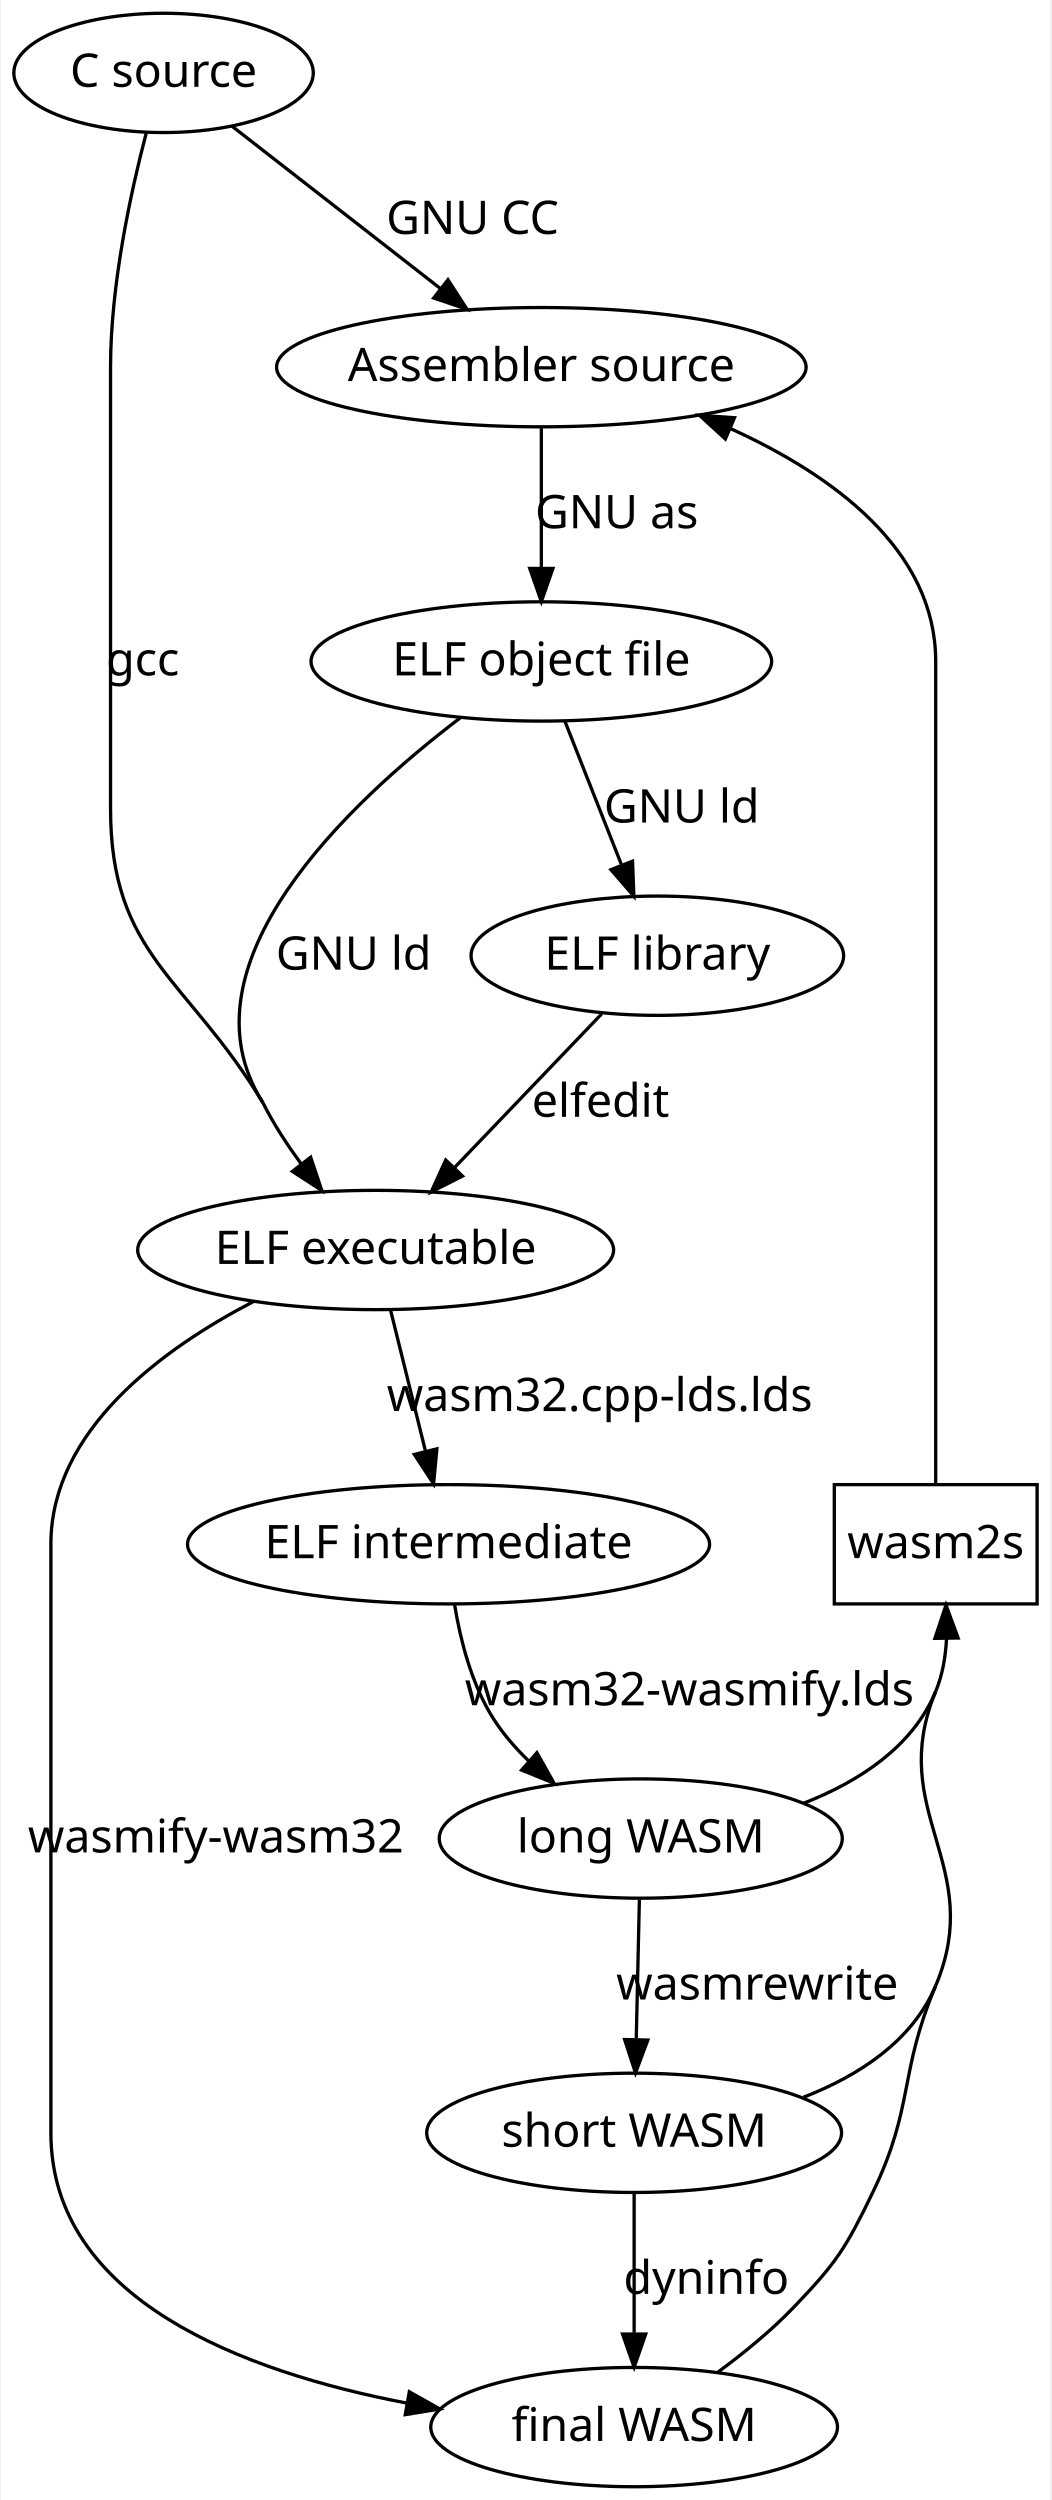
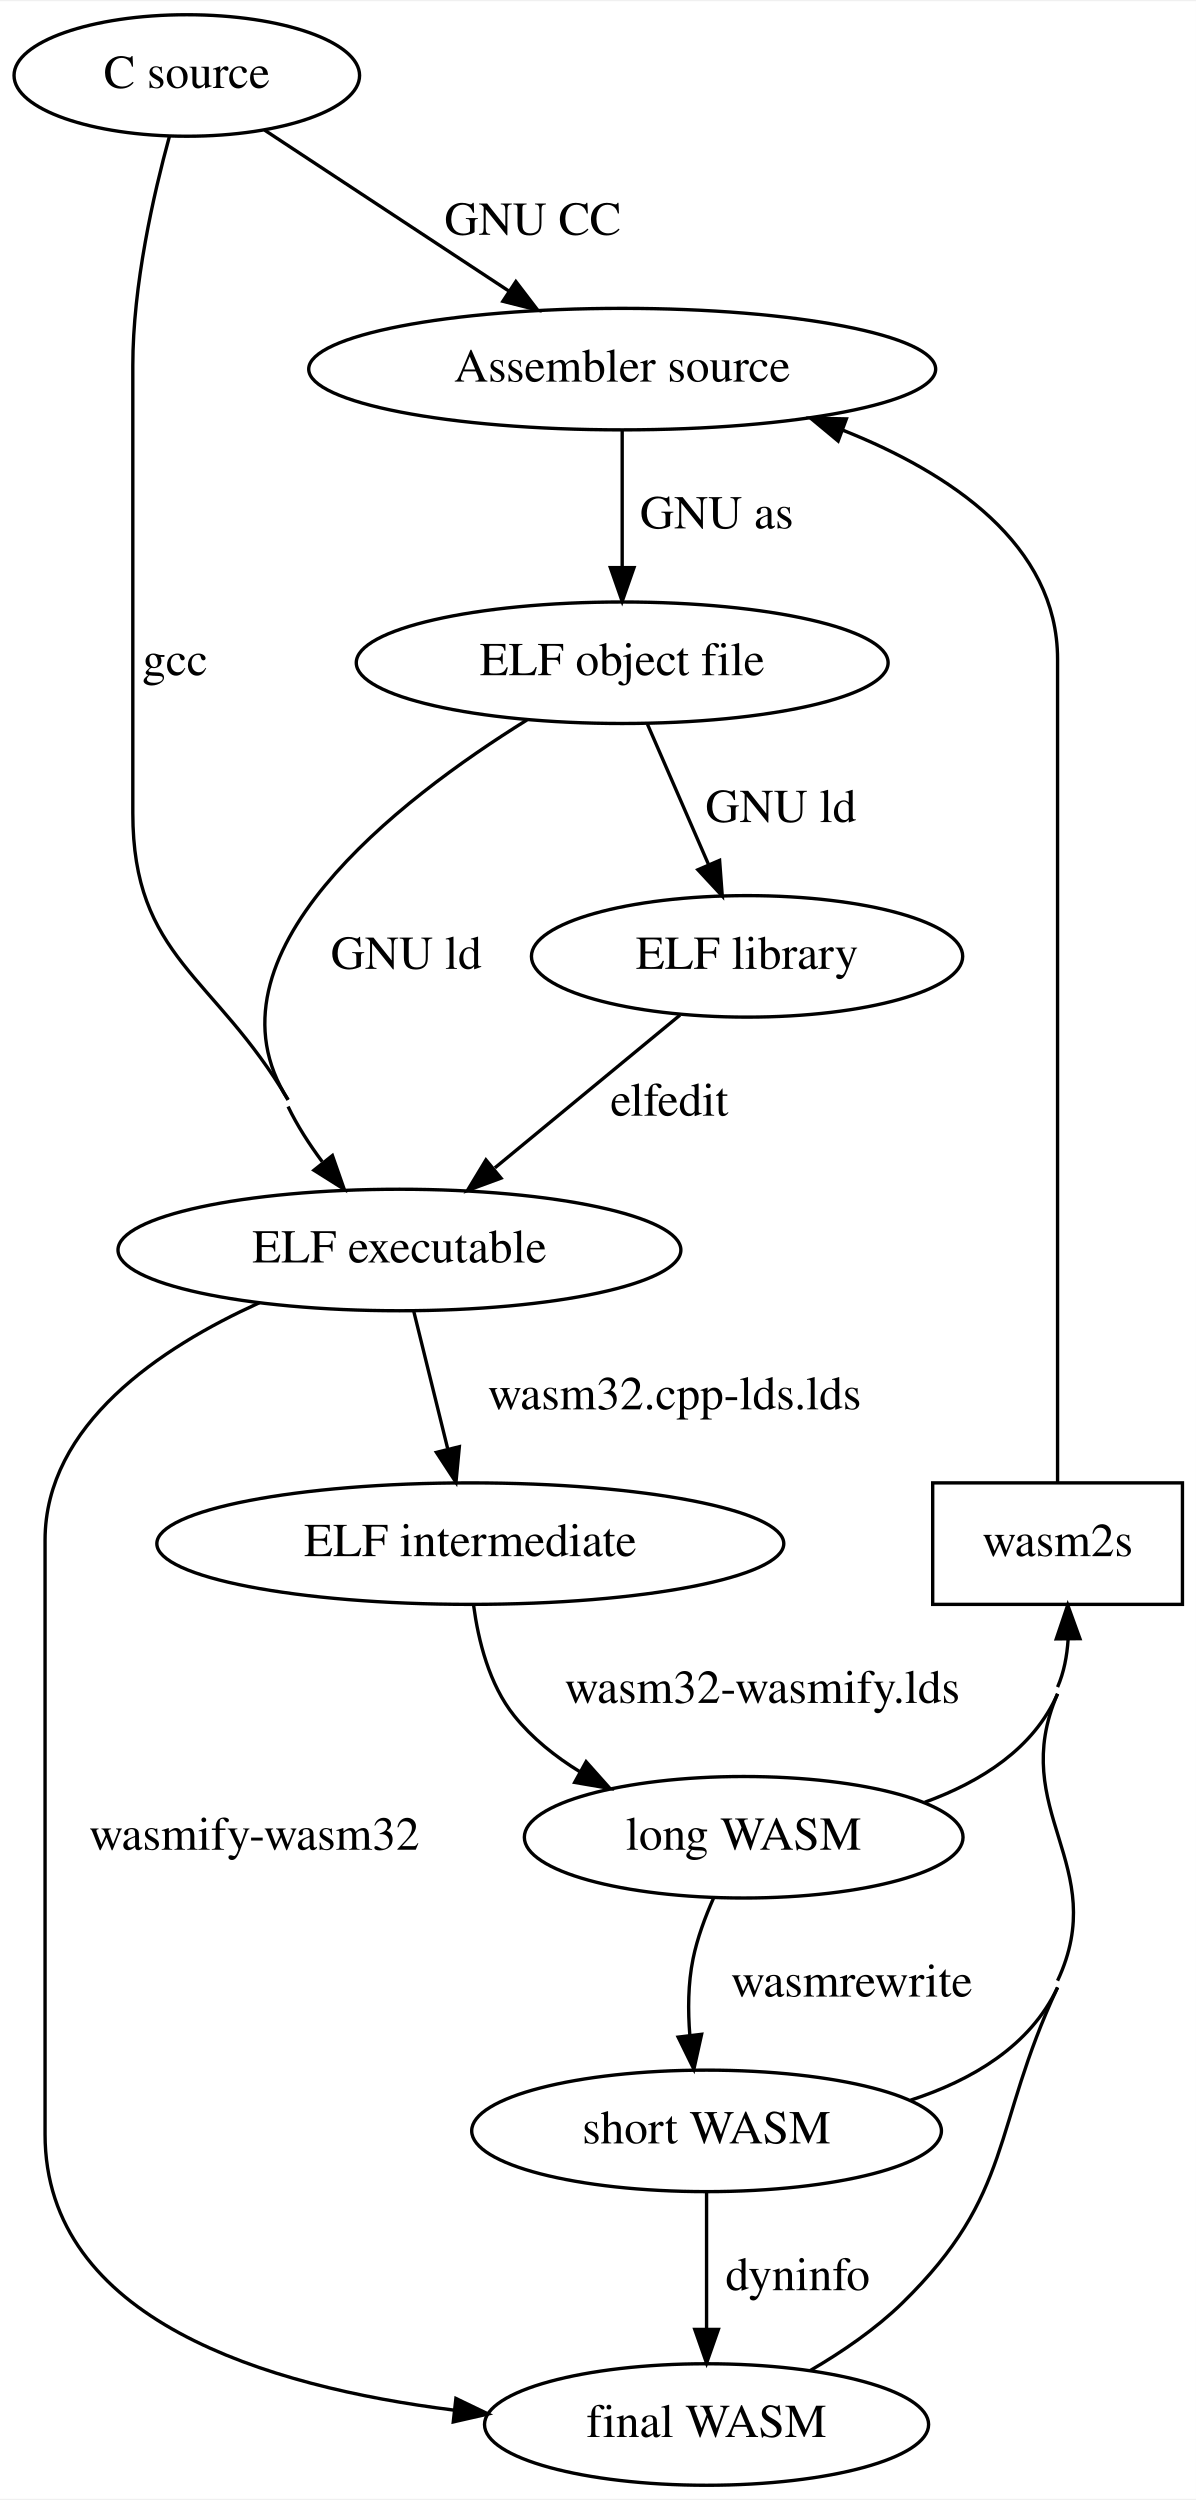
- <svg xmlns="http://www.w3.org/2000/svg" xmlns:xlink="http://www.w3.org/1999/xlink" width="317pt" height="754pt" viewBox="0.00 0.00 316.64 754.40">
-   <g id="graph0" class="graph" transform="scale(1 1) rotate(0) translate(4 750.4)">
-     <polygon fill="#ffffff" stroke="transparent" points="-4,4 -4,-750.4 312.642,-750.4 312.642,4 -4,4" />
+ <svg xmlns="http://www.w3.org/2000/svg" xmlns:xlink="http://www.w3.org/1999/xlink" width="354pt" height="740pt" viewBox="0.00 0.00 354.35 740.00">
+   <g id="graph0" class="graph" transform="scale(1 1) rotate(0) translate(4 736)">
+     <polygon fill="white" stroke="transparent" points="-4,4 -4,-736 350.35,-736 350.35,4 -4,4" />
    <g id="node1" class="node">
-       <ellipse fill="none" stroke="#000000" cx="45.092" cy="-728.4" rx="45.184" ry="18" />
-       <text text-anchor="middle" x="45.092" y="-724.2" font-family="Times-Roman" font-size="14.00" fill="#000000">C source</text>
+       <ellipse fill="none" stroke="black" cx="51.35" cy="-714" rx="51.19" ry="18" />
+       <text text-anchor="middle" x="51.35" y="-710.3" font-family="Times,serif" font-size="14.00">C source</text>
    </g>
    <g id="node2" class="node">
-       <ellipse fill="none" stroke="#000000" cx="109.092" cy="-373.2" rx="71.809" ry="18" />
-       <text text-anchor="middle" x="109.092" y="-369" font-family="Times-Roman" font-size="14.00" fill="#000000">ELF executable</text>
+       <ellipse fill="none" stroke="black" cx="114.35" cy="-366" rx="83.39" ry="18" />
+       <text text-anchor="middle" x="114.35" y="-362.3" font-family="Times,serif" font-size="14.00">ELF executable</text>
    </g>
    <g id="edge1" class="edge">
      <g id="a_edge1">
        <a xlink:href="https://github.com/pipcet/asmjs/blob/everything/wasm32.org#GCC" xlink:title="gcc">
-           <path fill="none" stroke="#000000" d="M39.853,-710.205C35.186,-692.375 29.092,-664.351 29.092,-639.6 29.092,-639.6 29.092,-639.6 29.092,-506.4 29.092,-461.952 52.124,-455.654 75.092,-417.6" />
-           <path fill="none" stroke="#000000" d="M75.092,-417.6C78.244,-411.3 82.341,-405.004 86.594,-399.216" />
-           <polygon fill="#000000" stroke="#000000" points="89.481,-401.205 92.845,-391.159 83.95,-396.915 89.481,-401.205" />
+           <path fill="none" stroke="black" d="M46.19,-695.92C41.52,-678.88 35.35,-651.88 35.35,-628 35.35,-628 35.35,-628 35.35,-495.5 35.35,-452.54 59.62,-447.55 81.35,-410.5" />
+           <path fill="none" stroke="black" d="M81.35,-408.5C84.05,-402.87 87.65,-397.3 91.47,-392.17" />
+           <polygon fill="black" stroke="black" points="94.49,-393.99 97.99,-383.99 89.02,-389.63 94.49,-393.99" />
        </a>
      </g>
      <g id="a_edge1-label">
        <a xlink:href="https://github.com/pipcet/asmjs/blob/everything/wasm32.org#GCC" xlink:title="gcc">
-           <text text-anchor="middle" x="38.806" y="-546.6" font-family="Times-Roman" font-size="14.00" fill="#000000">gcc</text>
+           <text text-anchor="middle" x="47.85" y="-536.3" font-family="Times,serif" font-size="14.00">gcc</text>
        </a>
      </g>
    </g>
    <g id="node4" class="node">
-       <ellipse fill="none" stroke="#000000" cx="159.092" cy="-639.6" rx="79.893" ry="18" />
-       <text text-anchor="middle" x="159.092" y="-635.4" font-family="Times-Roman" font-size="14.00" fill="#000000">Assembler source</text>
+       <ellipse fill="none" stroke="black" cx="180.35" cy="-627" rx="92.88" ry="18" />
+       <text text-anchor="middle" x="180.35" y="-623.3" font-family="Times,serif" font-size="14.00">Assembler source</text>
    </g>
    <g id="edge3" class="edge">
      <g id="a_edge3">
        <a xlink:href="https://github.com/pipcet/asmjs/blob/everything/wasm32.org#cc1" xlink:title="GNU CC">
-           <path fill="none" stroke="#000000" d="M65.736,-712.319C83.253,-698.674 108.631,-678.906 128.507,-663.424" />
-           <polygon fill="#000000" stroke="#000000" points="130.911,-665.987 136.65,-657.081 126.61,-660.465 130.911,-665.987" />
+           <path fill="none" stroke="black" d="M74.41,-697.8C94.59,-684.51 124.15,-665.03 146.92,-650.03" />
+           <polygon fill="black" stroke="black" points="148.85,-652.94 155.28,-644.52 145,-647.1 148.85,-652.94" />
        </a>
      </g>
      <g id="a_edge3-label">
        <a xlink:href="https://github.com/pipcet/asmjs/blob/everything/wasm32.org#cc1" xlink:title="GNU CC">
-           <text text-anchor="middle" x="138.338" y="-679.8" font-family="Times-Roman" font-size="14.00" fill="#000000">GNU CC</text>
+           <text text-anchor="middle" x="153.85" y="-666.8" font-family="Times,serif" font-size="14.00">GNU CC</text>
        </a>
      </g>
    </g>
    <g id="node3" class="node">
-       <ellipse fill="none" stroke="#000000" cx="187.092" cy="-18" rx="61.374" ry="18" />
-       <text text-anchor="middle" x="187.092" y="-13.8" font-family="Times-Roman" font-size="14.00" fill="#000000">final WASM</text>
+       <ellipse fill="none" stroke="black" cx="205.35" cy="-18" rx="65.79" ry="18" />
+       <text text-anchor="middle" x="205.35" y="-14.3" font-family="Times,serif" font-size="14.00">final WASM</text>
    </g>
    <g id="edge2" class="edge">
      <g id="a_edge2">
        <a xlink:href="https://github.com/pipcet/asmjs/blob/everything/wasm32.org#wasmify" xlink:title="wasmify-wasm32">
-           <path fill="none" stroke="#000000" d="M72.321,-357.703C44.513,-343.243 11.092,-318.725 11.092,-284.4 11.092,-284.4 11.092,-284.4 11.092,-106.8 11.092,-56.531 69.03,-34.714 118.421,-25.248" />
-           <polygon fill="#000000" stroke="#000000" points="119.251,-28.655 128.486,-23.462 118.029,-21.763 119.251,-28.655" />
+           <path fill="none" stroke="black" d="M72.85,-350.37C43.5,-337.07 9.35,-314.24 9.35,-280 9.35,-280 9.35,-280 9.35,-104 9.35,-49.01 75.09,-29.2 130.43,-22.27" />
+           <polygon fill="black" stroke="black" points="131.08,-25.72 140.62,-21.12 130.3,-18.77 131.08,-25.72" />
        </a>
      </g>
      <g id="a_edge2-label">
        <a xlink:href="https://github.com/pipcet/asmjs/blob/everything/wasm32.org#wasmify" xlink:title="wasmify-wasm32">
-           <text text-anchor="middle" x="60.854" y="-191.4" font-family="Times-Roman" font-size="14.00" fill="#000000">wasmify-wasm32</text>
+           <text text-anchor="middle" x="71.35" y="-188.3" font-family="Times,serif" font-size="14.00">wasmify-wasm32</text>
        </a>
      </g>
    </g>
    <g id="node7" class="node">
-       <ellipse fill="none" stroke="#000000" cx="131.092" cy="-284.4" rx="78.767" ry="18" />
-       <text text-anchor="middle" x="131.092" y="-280.2" font-family="Times-Roman" font-size="14.00" fill="#000000">ELF intermediate</text>
+       <ellipse fill="none" stroke="black" cx="135.35" cy="-279" rx="92.88" ry="18" />
+       <text text-anchor="middle" x="135.35" y="-275.3" font-family="Times,serif" font-size="14.00">ELF intermediate</text>
    </g>
    <g id="edge8" class="edge">
      <g id="a_edge8">
        <a xlink:href="https://github.com/pipcet/asmjs/blob/everything/wasm32.org#wasm32.cpp-lds.lds" xlink:title="wasm32.cpp-lds.lds">
-           <path fill="none" stroke="#000000" d="M113.544,-355.23C116.565,-343.034 120.623,-326.654 124.076,-312.719" />
-           <polygon fill="#000000" stroke="#000000" points="127.563,-313.196 126.571,-302.648 120.769,-311.513 127.563,-313.196" />
+           <path fill="none" stroke="black" d="M118.6,-347.8C121.47,-336.16 125.33,-320.55 128.62,-307.24" />
+           <polygon fill="black" stroke="black" points="132.1,-307.72 131.1,-297.18 125.31,-306.04 132.1,-307.72" />
        </a>
      </g>
      <g id="a_edge8-label">
        <a xlink:href="https://github.com/pipcet/asmjs/blob/everything/wasm32.org#wasm32.cpp-lds.lds" xlink:title="wasm32.cpp-lds.lds">
-           <text text-anchor="middle" x="176.693" y="-324.6" font-family="Times-Roman" font-size="14.00" fill="#000000">wasm32.cpp-lds.lds</text>
+           <text text-anchor="middle" x="195.85" y="-318.8" font-family="Times,serif" font-size="14.00">wasm32.cpp-lds.lds</text>
        </a>
      </g>
    </g>
    <g id="node5" class="node">
-       <ellipse fill="none" stroke="#000000" cx="159.092" cy="-550.8" rx="69.497" ry="18" />
-       <text text-anchor="middle" x="159.092" y="-546.6" font-family="Times-Roman" font-size="14.00" fill="#000000">ELF object file</text>
+       <ellipse fill="none" stroke="black" cx="180.35" cy="-540" rx="78.79" ry="18" />
+       <text text-anchor="middle" x="180.35" y="-536.3" font-family="Times,serif" font-size="14.00">ELF object file</text>
    </g>
    <g id="edge4" class="edge">
      <g id="a_edge4">
        <a xlink:href="https://github.com/pipcet/asmjs/blob/everything/wasm32.org#as" xlink:title="GNU as">
-           <path fill="none" stroke="#000000" d="M159.092,-621.201C159.092,-609.095 159.092,-593.008 159.092,-579.267" />
-           <polygon fill="#000000" stroke="#000000" points="162.592,-578.872 159.092,-568.872 155.592,-578.872 162.592,-578.872" />
+           <path fill="none" stroke="black" d="M180.35,-608.8C180.35,-597.16 180.35,-581.55 180.35,-568.24" />
+           <polygon fill="black" stroke="black" points="183.85,-568.18 180.35,-558.18 176.85,-568.18 183.85,-568.18" />
        </a>
      </g>
      <g id="a_edge4-label">
        <a xlink:href="https://github.com/pipcet/asmjs/blob/everything/wasm32.org#as" xlink:title="GNU as">
-           <text text-anchor="middle" x="181.831" y="-591" font-family="Times-Roman" font-size="14.00" fill="#000000">GNU as</text>
+           <text text-anchor="middle" x="208.35" y="-579.8" font-family="Times,serif" font-size="14.00">GNU as</text>
        </a>
      </g>
    </g>
    <g id="node10" class="node">
      <g id="a_node10">
        <a xlink:href="https://github.com/pipcet/asmjs/blob/everything/wasm32.org#wasm2s" xlink:title="wasm2s">
-           <polygon fill="none" stroke="#000000" points="308.693,-302.4 247.491,-302.4 247.491,-266.4 308.693,-266.4 308.693,-302.4" />
-           <text text-anchor="middle" x="278.092" y="-280.2" font-family="Times-Roman" font-size="14.00" fill="#000000">wasm2s</text>
+           <polygon fill="none" stroke="black" points="346.35,-297 272.35,-297 272.35,-261 346.35,-261 346.35,-297" />
+           <text text-anchor="middle" x="309.35" y="-275.3" font-family="Times,serif" font-size="14.00">wasm2s</text>
        </a>
      </g>
    </g>
    <g id="edge12" class="edge">
-       <path fill="none" stroke="#000000" d="M216.217,-621.043C246.737,-607.17 278.092,-584.674 278.092,-550.8 278.092,-550.8 278.092,-550.8 278.092,-373.2 278.092,-348.688 278.092,-320.369 278.092,-302.428" />
-       <polygon fill="#000000" stroke="#000000" points="214.621,-617.919 206.808,-625.075 217.378,-624.353 214.621,-617.919" />
+       <path fill="none" stroke="black" d="M245.63,-608.94C277.61,-596.24 309.35,-575.05 309.35,-541 309.35,-541 309.35,-541 309.35,-365 309.35,-341.54 309.35,-314.43 309.35,-297.26" />
+       <polygon fill="black" stroke="black" points="244.33,-605.69 236.18,-612.46 246.77,-612.25 244.33,-605.69" />
    </g>
    <g id="edge6" class="edge">
      <g id="a_edge6">
        <a xlink:href="https://github.com/pipcet/asmjs/blob/everything/wasm32.org#ld" xlink:title="GNU ld">
-           <path fill="none" stroke="#000000" d="M134.58,-533.747C101.249,-508.391 48.64,-459.259 75.092,-417.6" />
+           <path fill="none" stroke="black" d="M152.14,-523.05C114.11,-499.41 54.09,-453.24 81.35,-410.5" />
        </a>
      </g>
      <g id="a_edge6-label">
        <a xlink:href="https://github.com/pipcet/asmjs/blob/everything/wasm32.org#ld" xlink:title="GNU ld">
-           <text text-anchor="middle" x="102.447" y="-457.8" font-family="Times-Roman" font-size="14.00" fill="#000000">GNU ld</text>
+           <text text-anchor="middle" x="116.35" y="-449.3" font-family="Times,serif" font-size="14.00">GNU ld</text>
        </a>
      </g>
    </g>
    <g id="node6" class="node">
-       <ellipse fill="none" stroke="#000000" cx="194.092" cy="-462" rx="56.217" ry="18" />
-       <text text-anchor="middle" x="194.092" y="-457.8" font-family="Times-Roman" font-size="14.00" fill="#000000">ELF library</text>
+       <ellipse fill="none" stroke="black" cx="217.35" cy="-453" rx="63.89" ry="18" />
+       <text text-anchor="middle" x="217.35" y="-449.3" font-family="Times,serif" font-size="14.00">ELF library</text>
    </g>
    <g id="edge5" class="edge">
      <g id="a_edge5">
        <a xlink:href="https://github.com/pipcet/asmjs/blob/everything/wasm32.org#ld" xlink:title="GNU ld">
-           <path fill="none" stroke="#000000" d="M166.174,-532.83C171.061,-520.433 177.651,-503.713 183.201,-489.631" />
-           <polygon fill="#000000" stroke="#000000" points="186.609,-490.53 187.019,-479.943 180.096,-487.963 186.609,-490.53" />
+           <path fill="none" stroke="black" d="M187.83,-521.8C193.03,-509.85 200.06,-493.72 205.95,-480.18" />
+           <polygon fill="black" stroke="black" points="209.21,-481.45 210,-470.89 202.79,-478.66 209.21,-481.45" />
        </a>
      </g>
      <g id="a_edge5-label">
        <a xlink:href="https://github.com/pipcet/asmjs/blob/everything/wasm32.org#ld" xlink:title="GNU ld">
-           <text text-anchor="middle" x="201.447" y="-502.2" font-family="Times-Roman" font-size="14.00" fill="#000000">GNU ld</text>
+           <text text-anchor="middle" x="227.35" y="-492.8" font-family="Times,serif" font-size="14.00">GNU ld</text>
        </a>
      </g>
    </g>
    <g id="edge7" class="edge">
-       <path fill="none" stroke="#000000" d="M177.298,-444.456C164.609,-431.199 147.021,-412.825 132.884,-398.056" />
-       <polygon fill="#000000" stroke="#000000" points="135.293,-395.511 125.85,-390.708 130.237,-400.352 135.293,-395.511" />
-       <text text-anchor="middle" x="176.972" y="-413.4" font-family="Times-Roman" font-size="14.00" fill="#000000">elfedit</text>
+       <path fill="none" stroke="black" d="M197.49,-435.61C181.91,-422.76 160.04,-404.71 142.63,-390.34" />
+       <polygon fill="black" stroke="black" points="144.44,-387.29 134.5,-383.63 139.98,-392.69 144.44,-387.29" />
+       <text text-anchor="middle" x="194.35" y="-405.8" font-family="Times,serif" font-size="14.00">elfedit</text>
    </g>
    <g id="node8" class="node">
-       <ellipse fill="none" stroke="#000000" cx="189.092" cy="-195.6" rx="60.818" ry="18" />
-       <text text-anchor="middle" x="189.092" y="-191.4" font-family="Times-Roman" font-size="14.00" fill="#000000">long WASM</text>
+       <ellipse fill="none" stroke="black" cx="216.35" cy="-192" rx="64.99" ry="18" />
+       <text text-anchor="middle" x="216.35" y="-188.3" font-family="Times,serif" font-size="14.00">long WASM</text>
    </g>
    <g id="edge9" class="edge">
      <g id="a_edge9">
        <a xlink:href="https://github.com/pipcet/asmjs/blob/everything/wasm32.org#wasm32-wasmify.lds" xlink:title="wasm32-wasmify.lds">
-           <path fill="none" stroke="#000000" d="M132.918,-266.145C134.667,-255.41 138.081,-241.956 144.732,-231.6 147.606,-227.125 151.223,-222.945 155.145,-219.133" />
-           <polygon fill="#000000" stroke="#000000" points="157.747,-221.505 162.947,-212.275 153.126,-216.248 157.747,-221.505" />
+           <path fill="none" stroke="black" d="M136.33,-260.68C137.72,-250.25 140.95,-237.24 148.35,-228 153.65,-221.37 160.55,-215.87 167.92,-211.34" />
+           <polygon fill="black" stroke="black" points="169.66,-214.38 176.71,-206.47 166.27,-208.25 169.66,-214.38" />
        </a>
      </g>
      <g id="a_edge9-label">
        <a xlink:href="https://github.com/pipcet/asmjs/blob/everything/wasm32.org#wasm32-wasmify.lds" xlink:title="wasm32-wasmify.lds">
-           <text text-anchor="middle" x="203.772" y="-235.8" font-family="Times-Roman" font-size="14.00" fill="#000000">wasm32-wasmify.lds</text>
+           <text text-anchor="middle" x="221.85" y="-231.8" font-family="Times,serif" font-size="14.00">wasm32-wasmify.lds</text>
        </a>
      </g>
    </g>
    <g id="node9" class="node">
-       <ellipse fill="none" stroke="#000000" cx="187.092" cy="-106.8" rx="62.602" ry="18" />
-       <text text-anchor="middle" x="187.092" y="-102.6" font-family="Times-Roman" font-size="14.00" fill="#000000">short WASM</text>
+       <ellipse fill="none" stroke="black" cx="205.35" cy="-105" rx="69.59" ry="18" />
+       <text text-anchor="middle" x="205.35" y="-101.3" font-family="Times,serif" font-size="14.00">short WASM</text>
    </g>
    <g id="edge10" class="edge">
      <g id="a_edge10">
        <a xlink:href="https://github.com/pipcet/asmjs/blob/everything/wasm32.org#wasmrewrite" xlink:title="wasmrewrite">
-           <path fill="none" stroke="#000000" d="M188.677,-177.201C188.405,-165.095 188.042,-149.008 187.733,-135.267" />
-           <polygon fill="#000000" stroke="#000000" points="191.223,-134.791 187.499,-124.872 184.225,-134.948 191.223,-134.791" />
+           <path fill="none" stroke="black" d="M207.43,-174C204.95,-168.42 202.59,-162.09 201.35,-156 199.85,-148.69 199.8,-140.68 200.4,-133.25" />
+           <polygon fill="black" stroke="black" points="203.88,-133.62 201.59,-123.27 196.93,-132.78 203.88,-133.62" />
        </a>
      </g>
      <g id="a_edge10-label">
        <a xlink:href="https://github.com/pipcet/asmjs/blob/everything/wasm32.org#wasmrewrite" xlink:title="wasmrewrite">
-           <text text-anchor="middle" x="224.239" y="-147" font-family="Times-Roman" font-size="14.00" fill="#000000">wasmrewrite</text>
+           <text text-anchor="middle" x="248.35" y="-144.8" font-family="Times,serif" font-size="14.00">wasmrewrite</text>
        </a>
      </g>
    </g>
    <g id="edge11" class="edge">
      <g id="a_edge11">
        <a xlink:href="https://github.com/pipcet/asmjs/blob/everything/wasm32.org#dyninfo" xlink:title="dyninfo">
-           <path fill="none" stroke="#000000" d="M187.092,-88.401C187.092,-76.295 187.092,-60.208 187.092,-46.467" />
-           <polygon fill="#000000" stroke="#000000" points="190.592,-46.072 187.092,-36.072 183.592,-46.072 190.592,-46.072" />
+           <path fill="none" stroke="black" d="M205.35,-86.8C205.35,-75.16 205.35,-59.55 205.35,-46.24" />
+           <polygon fill="black" stroke="black" points="208.85,-46.18 205.35,-36.18 201.85,-46.18 208.85,-46.18" />
        </a>
      </g>
      <g id="a_edge11-label">
        <a xlink:href="https://github.com/pipcet/asmjs/blob/everything/wasm32.org#dyninfo" xlink:title="dyninfo">
-           <text text-anchor="middle" x="208.867" y="-58.2" font-family="Times-Roman" font-size="14.00" fill="#000000">dyninfo</text>
+           <text text-anchor="middle" x="232.35" y="-57.8" font-family="Times,serif" font-size="14.00">dyninfo</text>
        </a>
      </g>
    </g>
    <g id="edge15" class="edge">
-       <path fill="none" stroke="#000000" d="M278.092,-151.2C266.834,-124.485 271.693,-114.909 259.092,-88.8 250.925,-71.879 248.11,-67.547 235.092,-54 228.307,-46.94 220.033,-40.211 212.278,-34.522" />
+       <path fill="none" stroke="black" d="M309.35,-147.5C289.74,-105.54 296.48,-86.36 263.35,-54 255.44,-46.28 245.51,-39.51 236.13,-34.03" />
    </g>
    <g id="edge13" class="edge">
-       <path fill="none" stroke="#000000" d="M281.36,-255.912C281.082,-250.477 280.144,-244.946 278.092,-240" />
-       <polygon fill="#000000" stroke="#000000" points="277.858,-256.01 281.2,-266.064 284.857,-256.121 277.858,-256.01" />
-       <path fill="none" stroke="#000000" d="M278.092,-240C271.144,-223.253 254.923,-212.775 238.205,-206.24" />
+       <path fill="none" stroke="black" d="M312.47,-250.54C312.15,-245.72 311.24,-240.86 309.35,-236.5" />
+       <polygon fill="black" stroke="black" points="308.97,-250.78 312.36,-260.81 315.97,-250.85 308.97,-250.78" />
+       <path fill="none" stroke="black" d="M309.35,-234.5C302.31,-218.28 286.58,-208.4 270.02,-202.38" />
    </g>
    <g id="edge14" class="edge">
-       <path fill="none" stroke="#000000" d="M278.092,-240C262.968,-203.546 293.418,-187.569 278.092,-151.2" />
-       <path fill="none" stroke="#000000" d="M278.092,-151.2C271.061,-134.515 254.956,-124.069 238.218,-117.542" />
+       <path fill="none" stroke="black" d="M309.35,-234.5C294.31,-199.84 325.34,-183.73 309.35,-149.5" />
+       <path fill="none" stroke="black" d="M309.35,-147.5C301.24,-130.15 283.98,-120.01 265.8,-114.1" />
    </g>
  </g>
</svg>
